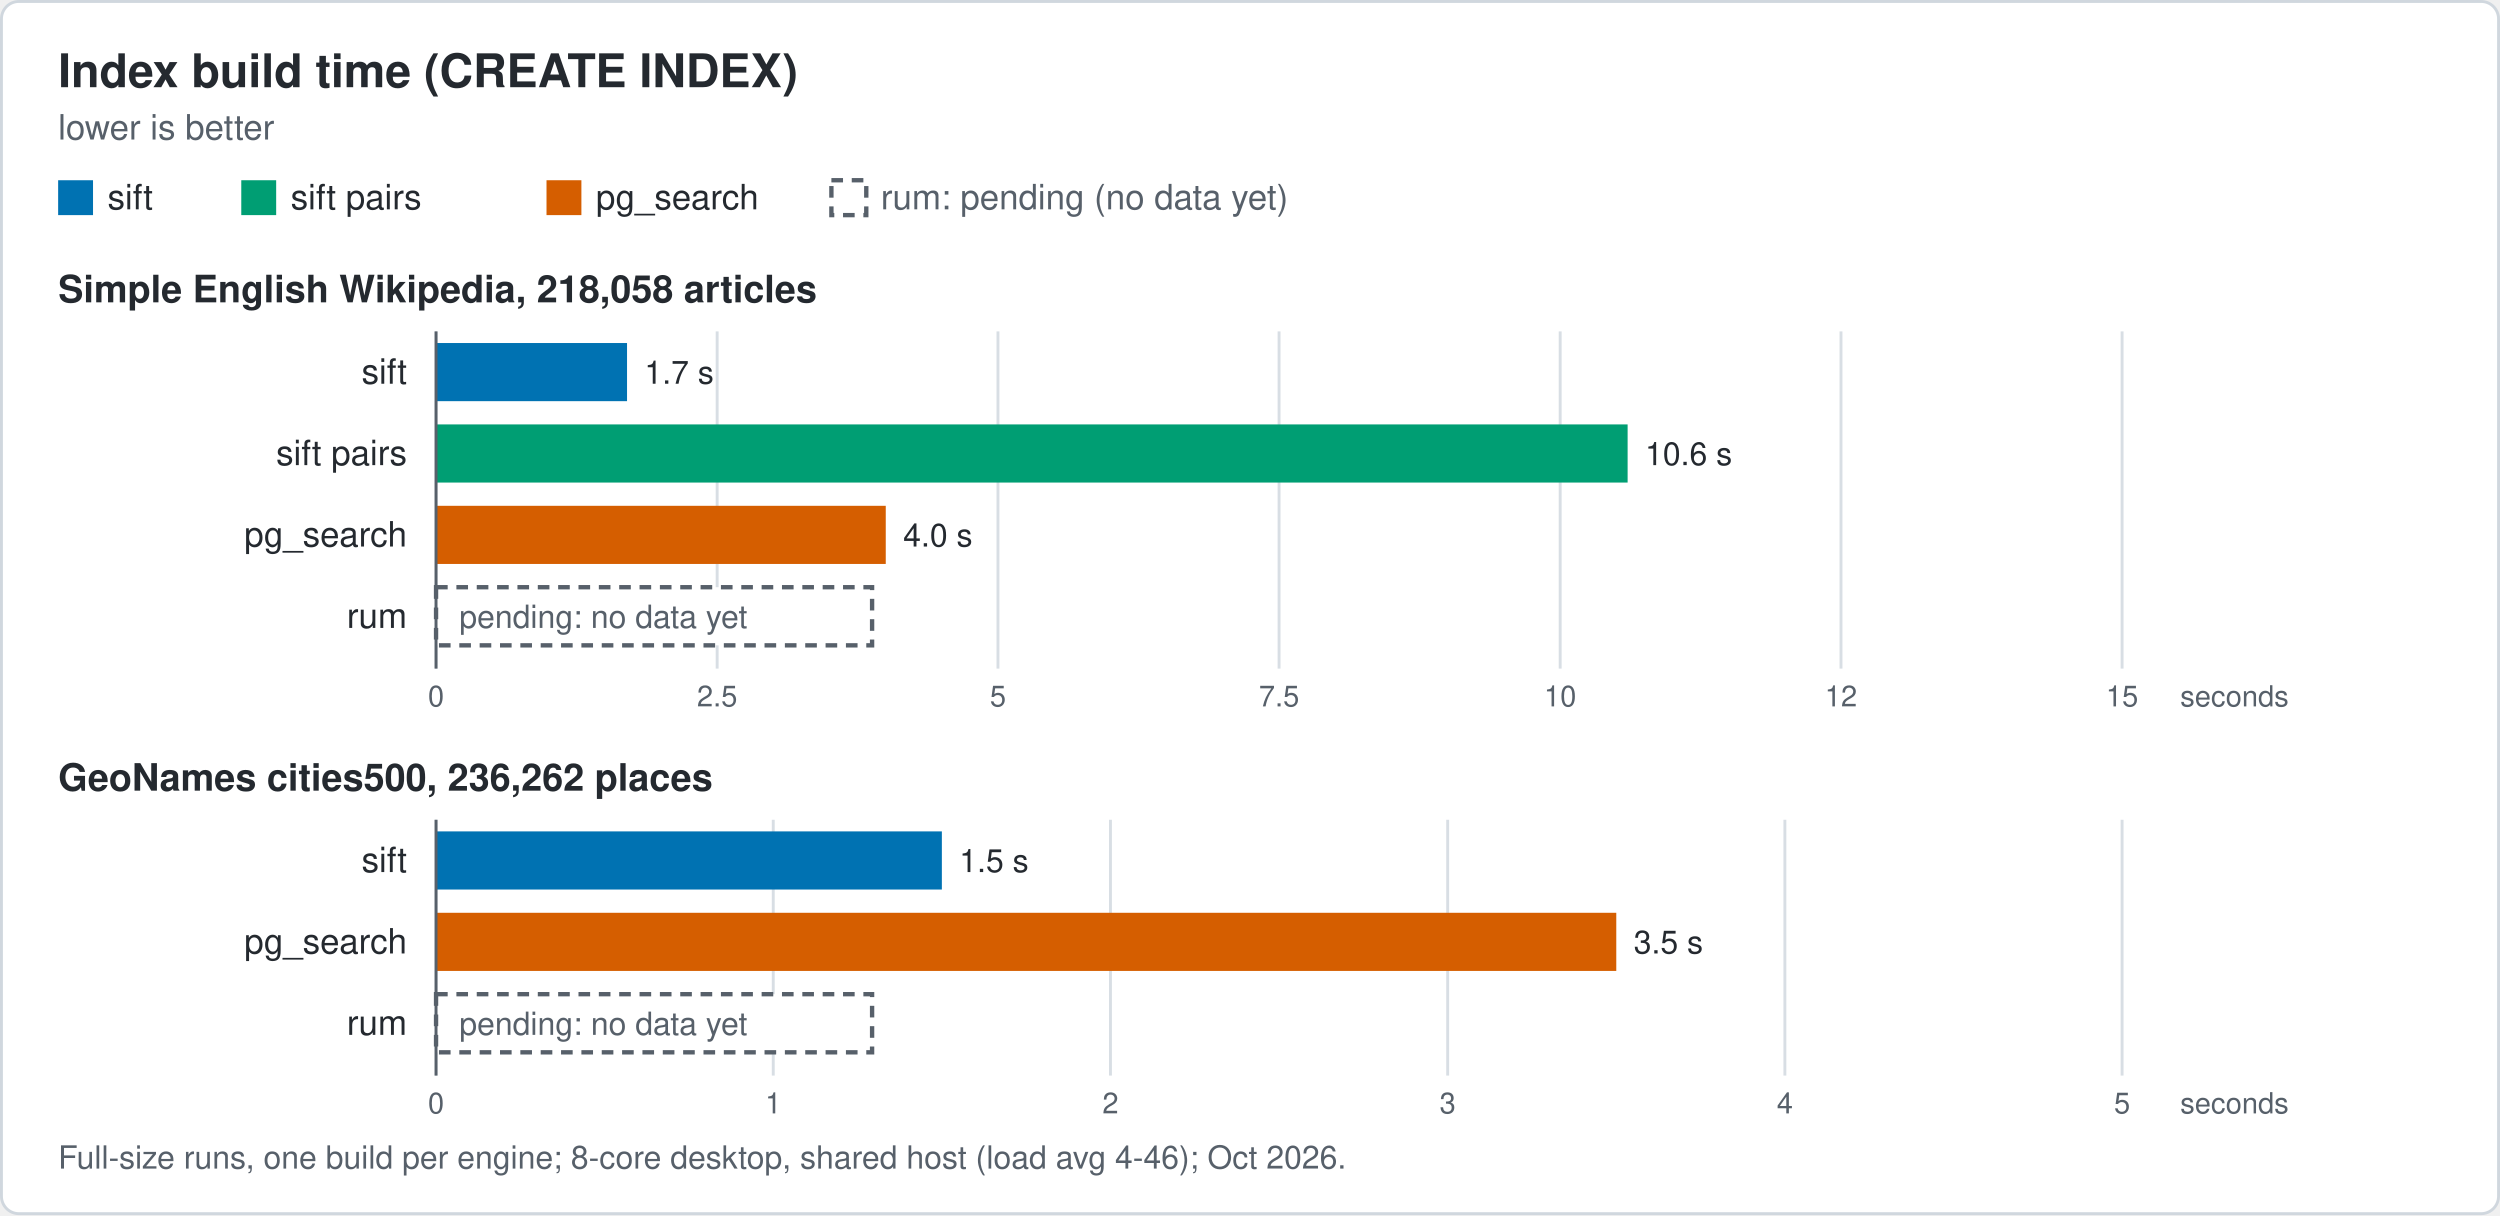
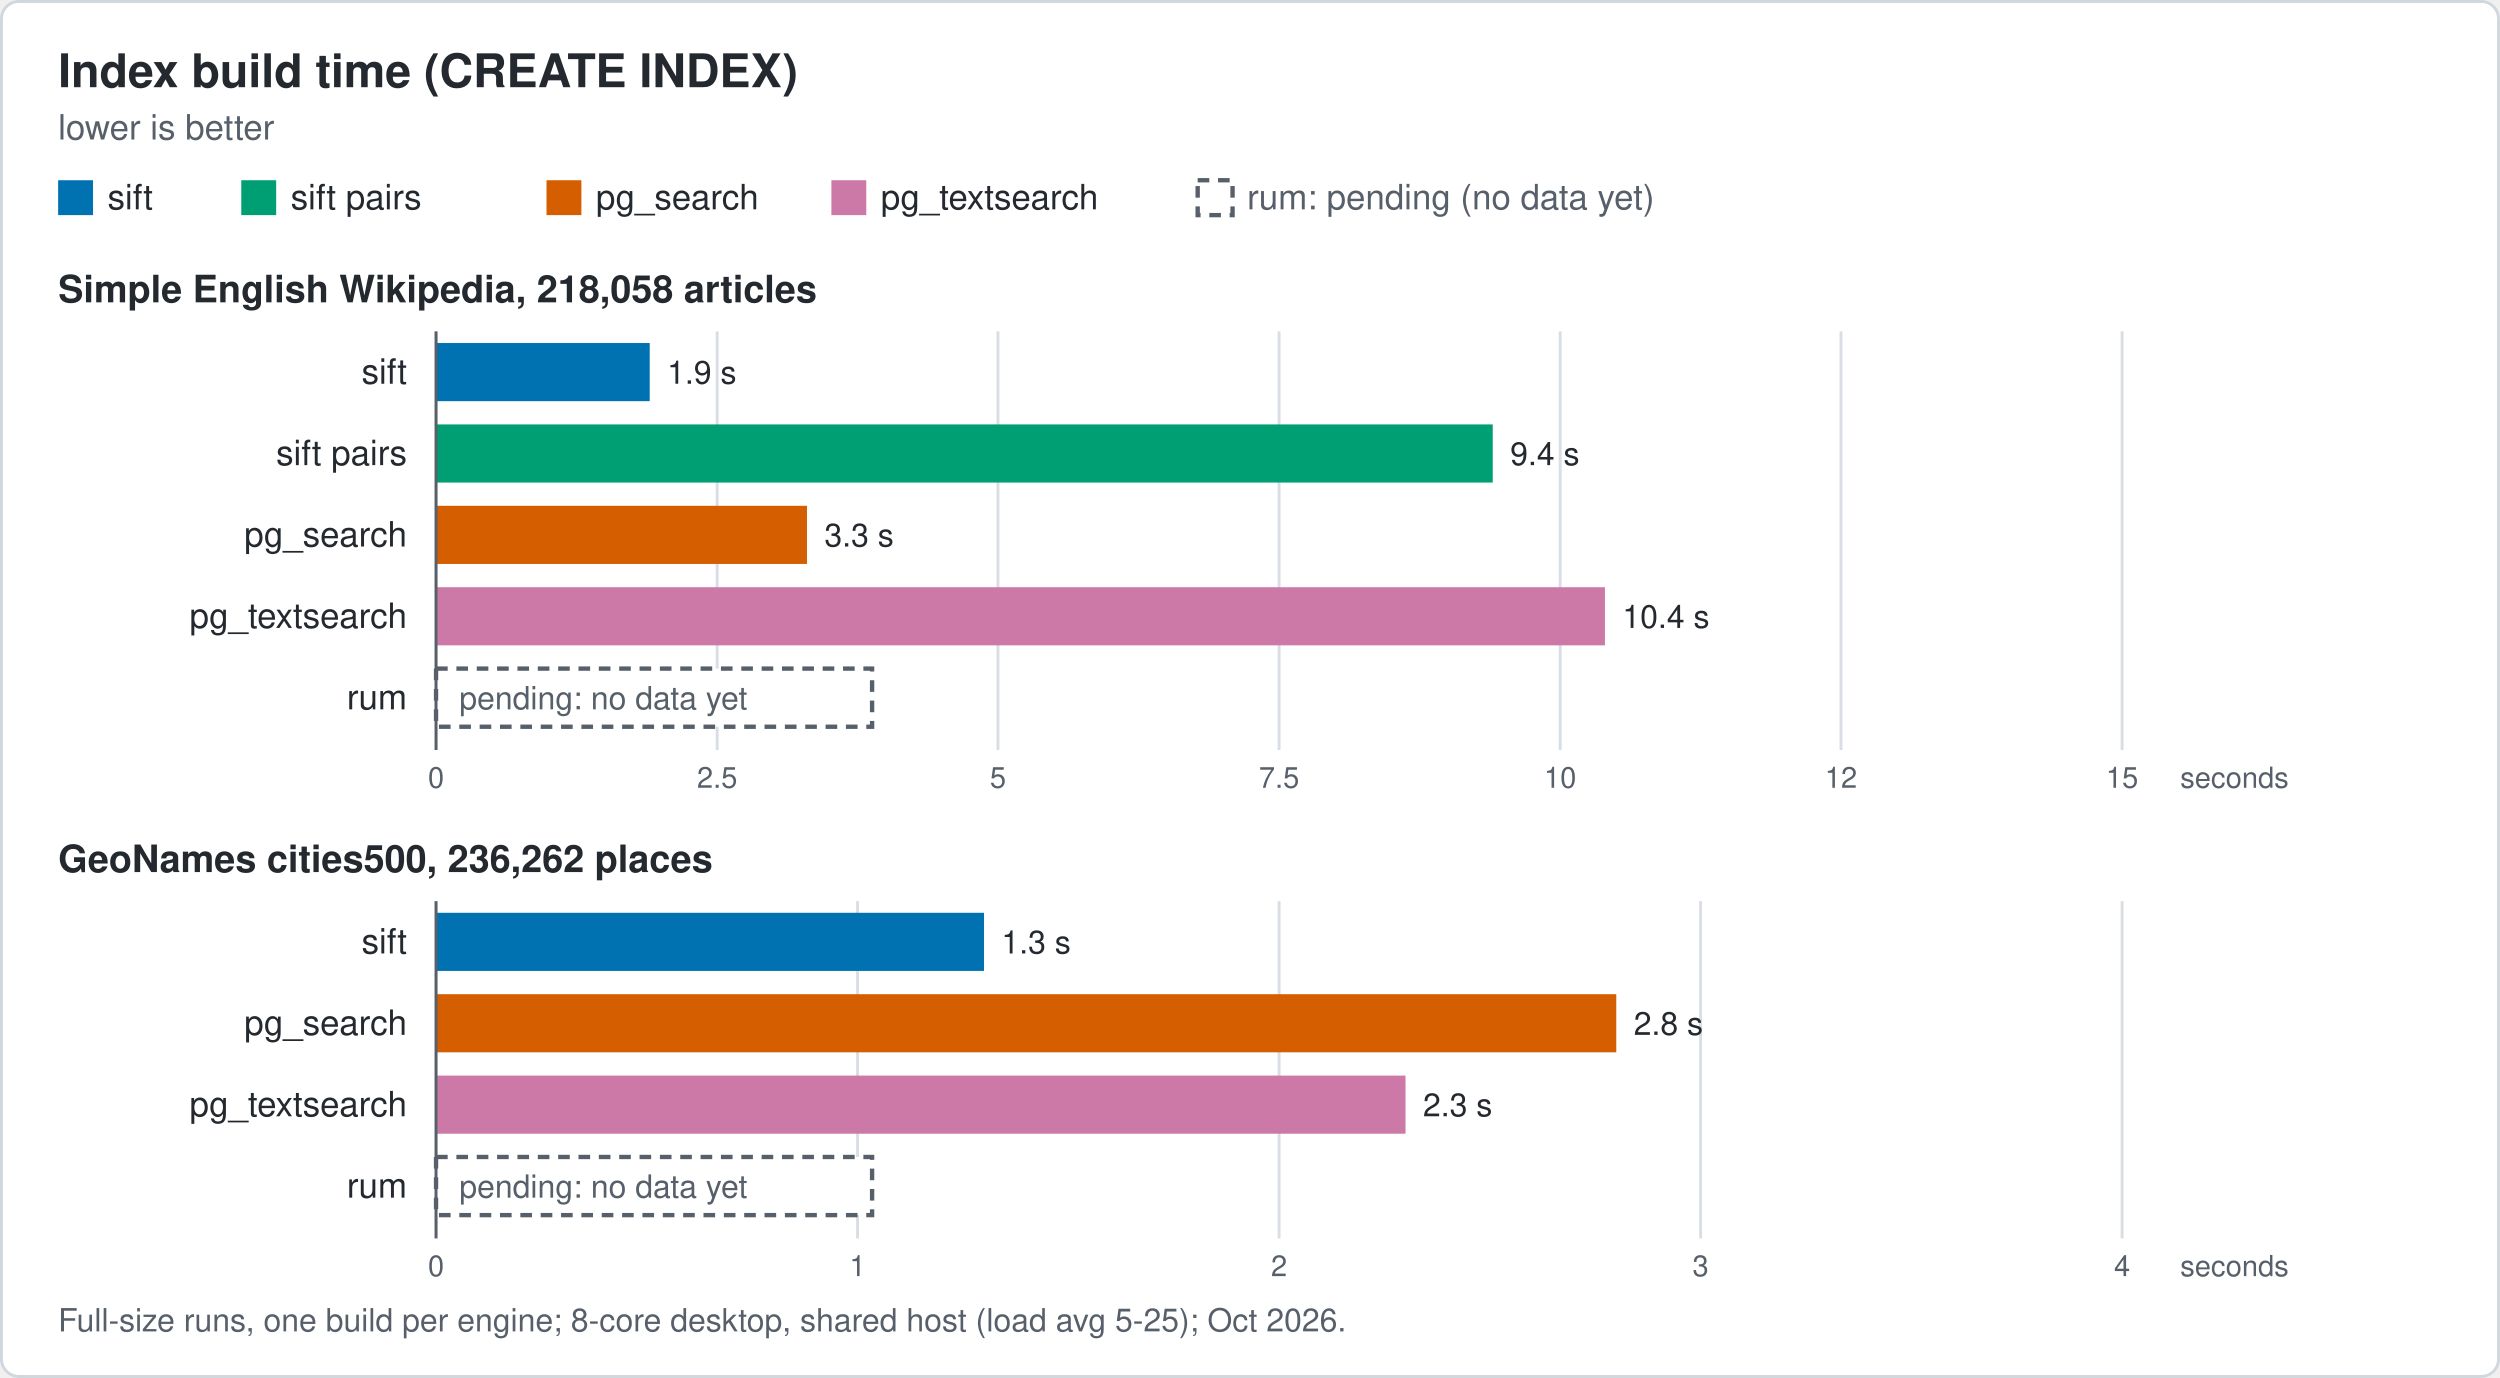
- <svg xmlns="http://www.w3.org/2000/svg" width="860" height="418" viewBox="0 0 860 418" role="img" aria-labelledby="t d" font-family="Helvetica, Arial, sans-serif">
-   <rect x="0.5" y="0.5" width="859" height="417" rx="6" fill="#ffffff" stroke="#d0d7de" />
+ <svg xmlns="http://www.w3.org/2000/svg" width="860" height="474" viewBox="0 0 860 474" role="img" aria-labelledby="t d" font-family="Helvetica, Arial, sans-serif">
+   <rect x="0.5" y="0.5" width="859" height="473" rx="6" fill="#ffffff" stroke="#d0d7de" />
  <text x="20" y="30" font-size="16" text-anchor="start" fill="#24292f" font-weight="bold">Index build time (CREATE INDEX)</text>
  <text x="20" y="48" font-size="12" text-anchor="start" fill="#57606a">lower is better</text>
  <rect x="20" y="62" width="12" height="12" fill="#0072B2" />
  <text x="37" y="72" font-size="12" text-anchor="start" fill="#24292f">sift</text>
  <rect x="83" y="62" width="12" height="12" fill="#009E73" />
  <text x="100" y="72" font-size="12" text-anchor="start" fill="#24292f">sift pairs</text>
  <rect x="188" y="62" width="12" height="12" fill="#D55E00" />
  <text x="205" y="72" font-size="12" text-anchor="start" fill="#24292f">pg_search</text>
-   <rect x="286" y="62" width="12" height="12" fill="#ffffff" stroke="#57606a" stroke-width="1.5" stroke-dasharray="4 3" />
-   <text x="303" y="72" font-size="12" text-anchor="start" fill="#57606a">rum: pending (no data yet)</text>
+   <rect x="286" y="62" width="12" height="12" fill="#CC79A7" />
+   <text x="303" y="72" font-size="12" text-anchor="start" fill="#24292f">pg_textsearch</text>
+   <rect x="412" y="62" width="12" height="12" fill="#ffffff" stroke="#57606a" stroke-width="1.5" stroke-dasharray="4 3" />
+   <text x="429" y="72" font-size="12" text-anchor="start" fill="#57606a">rum: pending (no data yet)</text>
  <text x="20" y="104" font-size="13" text-anchor="start" fill="#24292f" font-weight="bold">Simple English Wikipedia, 218,058 articles</text>
-   <line x1="150" y1="114" x2="150" y2="230" stroke="#d8dee4" stroke-width="1" />
-   <text x="150" y="243" font-size="10" text-anchor="middle" fill="#57606a">0</text>
-   <line x1="246.7" y1="114" x2="246.7" y2="230" stroke="#d8dee4" stroke-width="1" />
-   <text x="246.7" y="243" font-size="10" text-anchor="middle" fill="#57606a">2.5</text>
-   <line x1="343.3" y1="114" x2="343.3" y2="230" stroke="#d8dee4" stroke-width="1" />
-   <text x="343.3" y="243" font-size="10" text-anchor="middle" fill="#57606a">5</text>
-   <line x1="440" y1="114" x2="440" y2="230" stroke="#d8dee4" stroke-width="1" />
-   <text x="440" y="243" font-size="10" text-anchor="middle" fill="#57606a">7.5</text>
-   <line x1="536.7" y1="114" x2="536.7" y2="230" stroke="#d8dee4" stroke-width="1" />
-   <text x="536.7" y="243" font-size="10" text-anchor="middle" fill="#57606a">10</text>
-   <line x1="633.3" y1="114" x2="633.3" y2="230" stroke="#d8dee4" stroke-width="1" />
-   <text x="633.3" y="243" font-size="10" text-anchor="middle" fill="#57606a">12</text>
-   <line x1="730" y1="114" x2="730" y2="230" stroke="#d8dee4" stroke-width="1" />
-   <text x="730" y="243" font-size="10" text-anchor="middle" fill="#57606a">15</text>
-   <text x="750" y="243" font-size="10" text-anchor="start" fill="#57606a">seconds</text>
+   <line x1="150" y1="114" x2="150" y2="258" stroke="#d8dee4" stroke-width="1" />
+   <text x="150" y="271" font-size="10" text-anchor="middle" fill="#57606a">0</text>
+   <line x1="246.7" y1="114" x2="246.7" y2="258" stroke="#d8dee4" stroke-width="1" />
+   <text x="246.7" y="271" font-size="10" text-anchor="middle" fill="#57606a">2.5</text>
+   <line x1="343.3" y1="114" x2="343.3" y2="258" stroke="#d8dee4" stroke-width="1" />
+   <text x="343.3" y="271" font-size="10" text-anchor="middle" fill="#57606a">5</text>
+   <line x1="440" y1="114" x2="440" y2="258" stroke="#d8dee4" stroke-width="1" />
+   <text x="440" y="271" font-size="10" text-anchor="middle" fill="#57606a">7.5</text>
+   <line x1="536.7" y1="114" x2="536.7" y2="258" stroke="#d8dee4" stroke-width="1" />
+   <text x="536.7" y="271" font-size="10" text-anchor="middle" fill="#57606a">10</text>
+   <line x1="633.3" y1="114" x2="633.3" y2="258" stroke="#d8dee4" stroke-width="1" />
+   <text x="633.3" y="271" font-size="10" text-anchor="middle" fill="#57606a">12</text>
+   <line x1="730" y1="114" x2="730" y2="258" stroke="#d8dee4" stroke-width="1" />
+   <text x="730" y="271" font-size="10" text-anchor="middle" fill="#57606a">15</text>
+   <text x="750" y="271" font-size="10" text-anchor="start" fill="#57606a">seconds</text>
  <text x="140" y="132" font-size="12" text-anchor="end" fill="#24292f">sift</text>
-   <rect x="150" y="118" width="65.7" height="20" fill="#0072B2" />
-   <text x="221.7" y="132" font-size="11" text-anchor="start" fill="#24292f">1.7 s</text>
+   <rect x="150" y="118" width="73.5" height="20" fill="#0072B2" />
+   <text x="229.5" y="132" font-size="11" text-anchor="start" fill="#24292f">1.9 s</text>
  <text x="140" y="160" font-size="12" text-anchor="end" fill="#24292f">sift pairs</text>
-   <rect x="150" y="146" width="409.9" height="20" fill="#009E73" />
-   <text x="565.9" y="160" font-size="11" text-anchor="start" fill="#24292f">10.6 s</text>
+   <rect x="150" y="146" width="363.5" height="20" fill="#009E73" />
+   <text x="519.5" y="160" font-size="11" text-anchor="start" fill="#24292f">9.4 s</text>
  <text x="140" y="188" font-size="12" text-anchor="end" fill="#24292f">pg_search</text>
-   <rect x="150" y="174" width="154.7" height="20" fill="#D55E00" />
-   <text x="310.7" y="188" font-size="11" text-anchor="start" fill="#24292f">4.0 s</text>
-   <text x="140" y="216" font-size="12" text-anchor="end" fill="#24292f">rum</text>
-   <rect x="150" y="202" width="150" height="20" fill="#ffffff" stroke="#57606a" stroke-width="1.5" stroke-dasharray="4 3" />
-   <text x="158" y="216" font-size="11" text-anchor="start" fill="#57606a">pending: no data yet</text>
-   <line x1="150" y1="114" x2="150" y2="230" stroke="#57606a" stroke-width="1" />
-   <text x="20" y="272" font-size="13" text-anchor="start" fill="#24292f" font-weight="bold">GeoNames cities500, 236,262 places</text>
-   <line x1="150" y1="282" x2="150" y2="370" stroke="#d8dee4" stroke-width="1" />
-   <text x="150" y="383" font-size="10" text-anchor="middle" fill="#57606a">0</text>
-   <line x1="266" y1="282" x2="266" y2="370" stroke="#d8dee4" stroke-width="1" />
-   <text x="266" y="383" font-size="10" text-anchor="middle" fill="#57606a">1</text>
-   <line x1="382" y1="282" x2="382" y2="370" stroke="#d8dee4" stroke-width="1" />
-   <text x="382" y="383" font-size="10" text-anchor="middle" fill="#57606a">2</text>
-   <line x1="498" y1="282" x2="498" y2="370" stroke="#d8dee4" stroke-width="1" />
-   <text x="498" y="383" font-size="10" text-anchor="middle" fill="#57606a">3</text>
-   <line x1="614" y1="282" x2="614" y2="370" stroke="#d8dee4" stroke-width="1" />
-   <text x="614" y="383" font-size="10" text-anchor="middle" fill="#57606a">4</text>
-   <line x1="730" y1="282" x2="730" y2="370" stroke="#d8dee4" stroke-width="1" />
-   <text x="730" y="383" font-size="10" text-anchor="middle" fill="#57606a">5</text>
-   <text x="750" y="383" font-size="10" text-anchor="start" fill="#57606a">seconds</text>
-   <text x="140" y="300" font-size="12" text-anchor="end" fill="#24292f">sift</text>
-   <rect x="150" y="286" width="174" height="20" fill="#0072B2" />
-   <text x="330" y="300" font-size="11" text-anchor="start" fill="#24292f">1.5 s</text>
-   <text x="140" y="328" font-size="12" text-anchor="end" fill="#24292f">pg_search</text>
-   <rect x="150" y="314" width="406" height="20" fill="#D55E00" />
-   <text x="562" y="328" font-size="11" text-anchor="start" fill="#24292f">3.5 s</text>
-   <text x="140" y="356" font-size="12" text-anchor="end" fill="#24292f">rum</text>
-   <rect x="150" y="342" width="150" height="20" fill="#ffffff" stroke="#57606a" stroke-width="1.5" stroke-dasharray="4 3" />
-   <text x="158" y="356" font-size="11" text-anchor="start" fill="#57606a">pending: no data yet</text>
-   <line x1="150" y1="282" x2="150" y2="370" stroke="#57606a" stroke-width="1" />
-   <text x="20" y="402" font-size="11" text-anchor="start" fill="#57606a">Full-size runs, one build per engine; 8-core desktop, shared host (load avg 4-46); Oct 2026.</text>
+   <rect x="150" y="174" width="127.6" height="20" fill="#D55E00" />
+   <text x="283.6" y="188" font-size="11" text-anchor="start" fill="#24292f">3.3 s</text>
+   <text x="140" y="216" font-size="12" text-anchor="end" fill="#24292f">pg_textsearch</text>
+   <rect x="150" y="202" width="402.1" height="20" fill="#CC79A7" />
+   <text x="558.1" y="216" font-size="11" text-anchor="start" fill="#24292f">10.4 s</text>
+   <text x="140" y="244" font-size="12" text-anchor="end" fill="#24292f">rum</text>
+   <rect x="150" y="230" width="150" height="20" fill="#ffffff" stroke="#57606a" stroke-width="1.5" stroke-dasharray="4 3" />
+   <text x="158" y="244" font-size="11" text-anchor="start" fill="#57606a">pending: no data yet</text>
+   <line x1="150" y1="114" x2="150" y2="258" stroke="#57606a" stroke-width="1" />
+   <text x="20" y="300" font-size="13" text-anchor="start" fill="#24292f" font-weight="bold">GeoNames cities500, 236,262 places</text>
+   <line x1="150" y1="310" x2="150" y2="426" stroke="#d8dee4" stroke-width="1" />
+   <text x="150" y="439" font-size="10" text-anchor="middle" fill="#57606a">0</text>
+   <line x1="295" y1="310" x2="295" y2="426" stroke="#d8dee4" stroke-width="1" />
+   <text x="295" y="439" font-size="10" text-anchor="middle" fill="#57606a">1</text>
+   <line x1="440" y1="310" x2="440" y2="426" stroke="#d8dee4" stroke-width="1" />
+   <text x="440" y="439" font-size="10" text-anchor="middle" fill="#57606a">2</text>
+   <line x1="585" y1="310" x2="585" y2="426" stroke="#d8dee4" stroke-width="1" />
+   <text x="585" y="439" font-size="10" text-anchor="middle" fill="#57606a">3</text>
+   <line x1="730" y1="310" x2="730" y2="426" stroke="#d8dee4" stroke-width="1" />
+   <text x="730" y="439" font-size="10" text-anchor="middle" fill="#57606a">4</text>
+   <text x="750" y="439" font-size="10" text-anchor="start" fill="#57606a">seconds</text>
+   <text x="140" y="328" font-size="12" text-anchor="end" fill="#24292f">sift</text>
+   <rect x="150" y="314" width="188.5" height="20" fill="#0072B2" />
+   <text x="344.5" y="328" font-size="11" text-anchor="start" fill="#24292f">1.3 s</text>
+   <text x="140" y="356" font-size="12" text-anchor="end" fill="#24292f">pg_search</text>
+   <rect x="150" y="342" width="406" height="20" fill="#D55E00" />
+   <text x="562" y="356" font-size="11" text-anchor="start" fill="#24292f">2.8 s</text>
+   <text x="140" y="384" font-size="12" text-anchor="end" fill="#24292f">pg_textsearch</text>
+   <rect x="150" y="370" width="333.5" height="20" fill="#CC79A7" />
+   <text x="489.5" y="384" font-size="11" text-anchor="start" fill="#24292f">2.3 s</text>
+   <text x="140" y="412" font-size="12" text-anchor="end" fill="#24292f">rum</text>
+   <rect x="150" y="398" width="150" height="20" fill="#ffffff" stroke="#57606a" stroke-width="1.5" stroke-dasharray="4 3" />
+   <text x="158" y="412" font-size="11" text-anchor="start" fill="#57606a">pending: no data yet</text>
+   <line x1="150" y1="310" x2="150" y2="426" stroke="#57606a" stroke-width="1" />
+   <text x="20" y="458" font-size="11" text-anchor="start" fill="#57606a">Full-size runs, one build per engine; 8-core desktop, shared host (load avg 5-25); Oct 2026.</text>
</svg>
